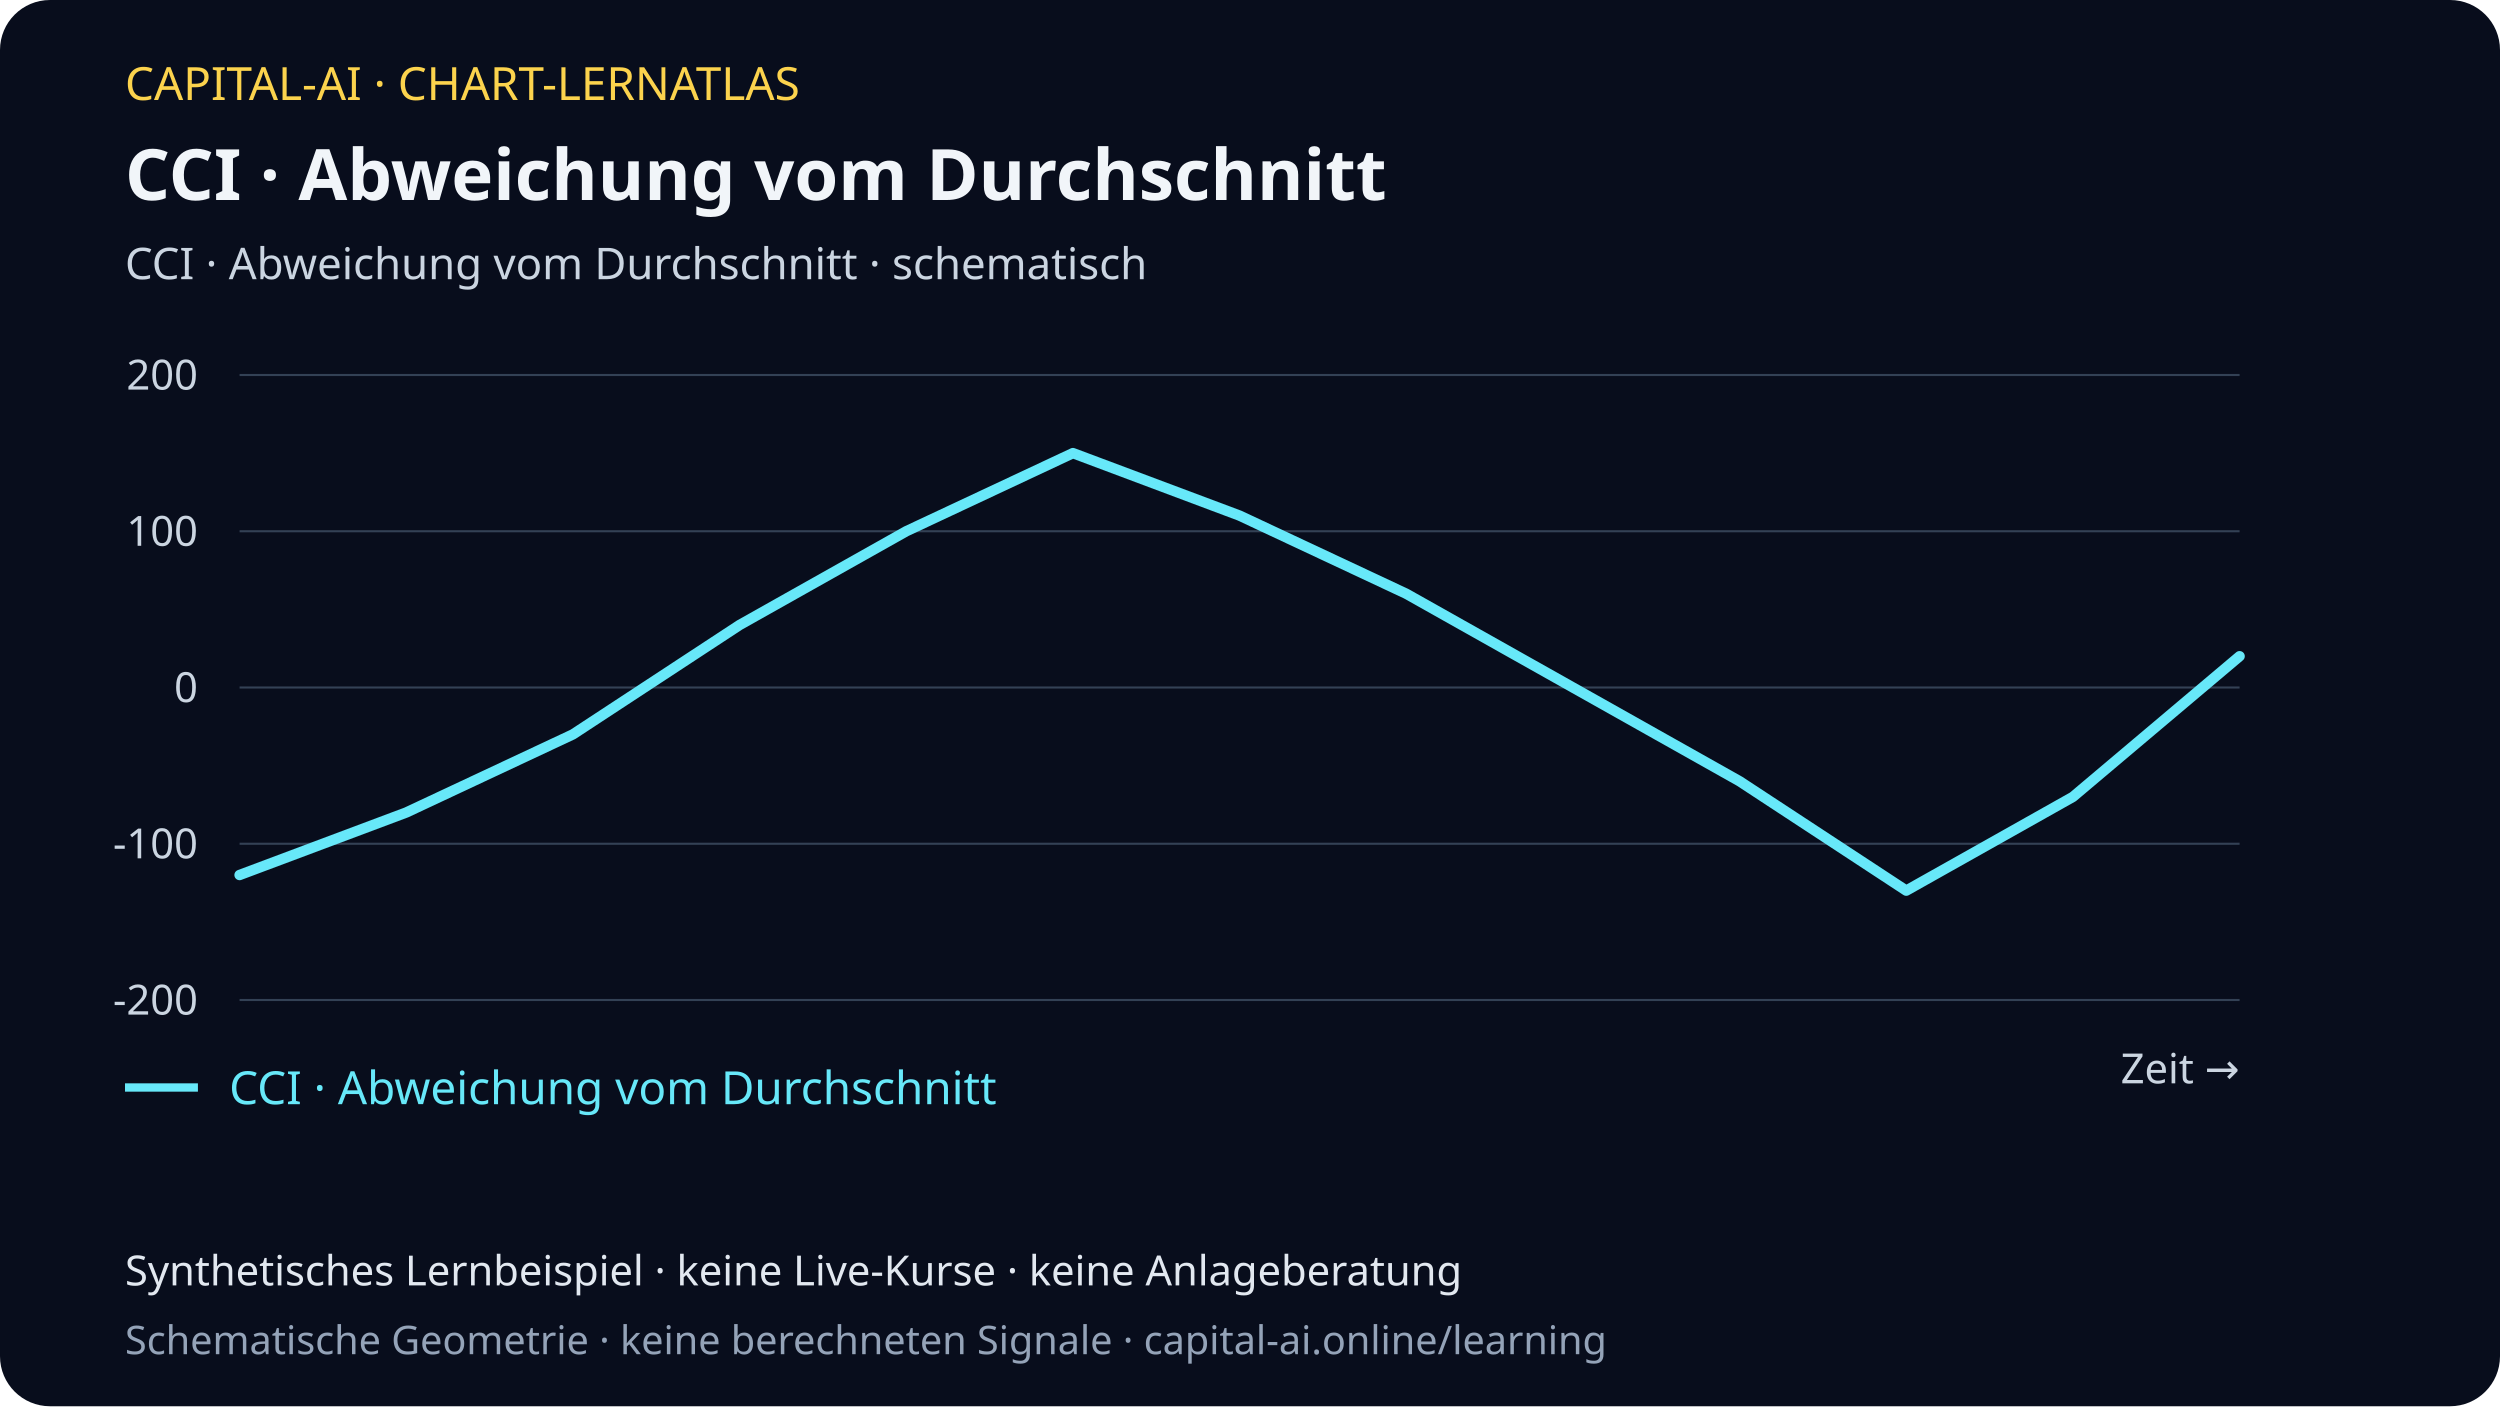
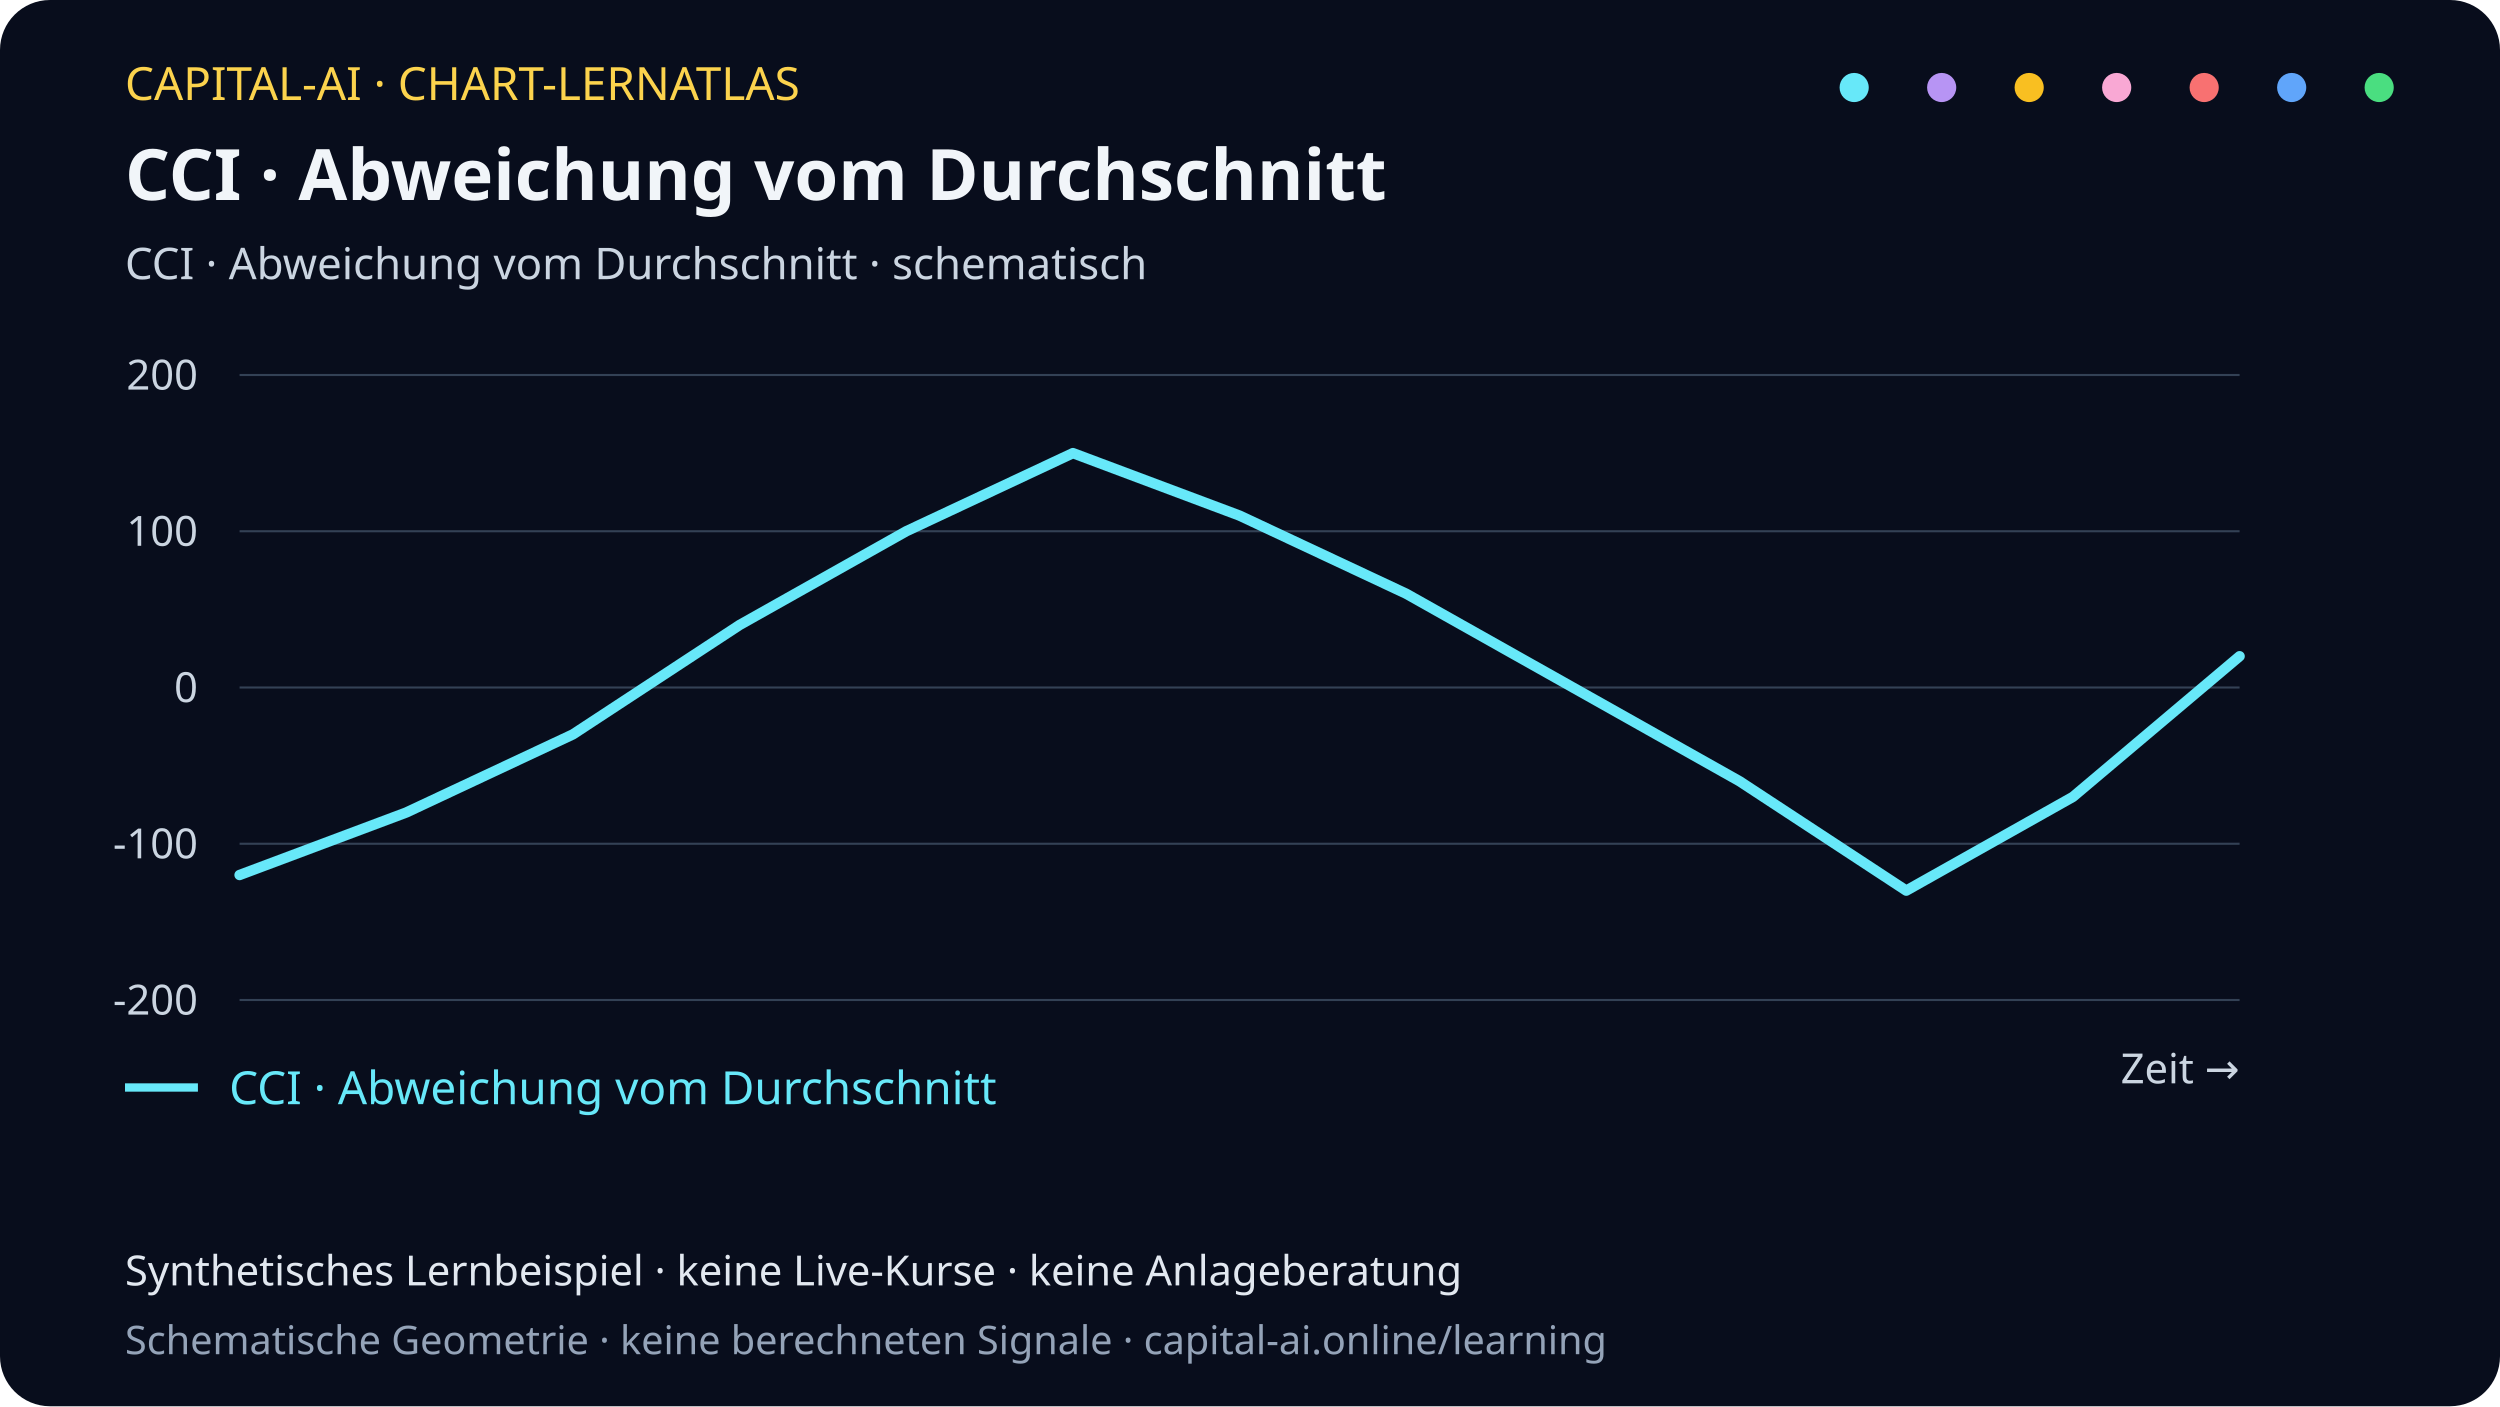
<svg xmlns="http://www.w3.org/2000/svg" viewBox="0 0 1200 675" role="img" aria-label="CCI · Abweichung vom Durchschnitt. Commodity Channel Index normiert die Abweichung des typischen Preises vom gleitenden Mittel mit dessen mittlerer absoluter Abweichung. Synthetisches Lernbeispiel · keine Live-Kurse · keine Anlageberatung" class="h-auto w-full rounded-xl">
  <rect width="1200" height="675" rx="24" fill="#080d1c" />
+   <g aria-hidden="true" data-universe-spectrum="CAPITAL_AI_UNIVERSE@1">
+     <circle cx="890" cy="42" r="7" fill="#67E8F9" />
+     <circle cx="932" cy="42" r="7" fill="#B794F4" />
+     <circle cx="974" cy="42" r="7" fill="#F9BF21" />
+     <circle cx="1016" cy="42" r="7" fill="#F9A8D4" />
+     <circle cx="1058" cy="42" r="7" fill="#F87171" />
+     <circle cx="1100" cy="42" r="7" fill="#60A5FA" />
+     <circle cx="1142" cy="42" r="7" fill="#4ADE80" />
+   </g>
  <g font-family="system-ui, sans-serif">
    <text x="60" y="48" fill="#fcd34d" font-size="22">CAPITAL-AI · CHART-LERNATLAS</text>
    <text x="60" y="96" fill="#f1f5f9" font-size="34" font-weight="700">CCI · Abweichung vom Durchschnitt</text>
    <text x="60" y="134" fill="#cbd5e1" font-size="21">CCI · Abweichung vom Durchschnitt · schematisch</text>
    <g>
      <line x1="115" x2="1075" y1="480" y2="480" stroke="#334155" />
      <text x="95" y="487" text-anchor="end" fill="#cbd5e1" font-size="20">-200</text>
    </g>
    <g>
      <line x1="115" x2="1075" y1="405" y2="405" stroke="#334155" />
      <text x="95" y="412" text-anchor="end" fill="#cbd5e1" font-size="20">-100</text>
    </g>
    <g>
      <line x1="115" x2="1075" y1="330" y2="330" stroke="#334155" />
      <text x="95" y="337" text-anchor="end" fill="#cbd5e1" font-size="20">0</text>
    </g>
    <g>
      <line x1="115" x2="1075" y1="255" y2="255" stroke="#334155" />
      <text x="95" y="262" text-anchor="end" fill="#cbd5e1" font-size="20">100</text>
    </g>
    <g>
      <line x1="115" x2="1075" y1="180" y2="180" stroke="#334155" />
      <text x="95" y="187" text-anchor="end" fill="#cbd5e1" font-size="20">200</text>
    </g>
    <g>
      <polyline points="115,420 195,390 275,352.5 355,300 435,255 515,217.5 595,247.5 675,285 755,330 835,375 915,427.5 995,382.5 1075,315" fill="none" stroke="#67e8f9" stroke-width="5" stroke-linejoin="round" stroke-linecap="round" />
      <line x1="60" x2="95" y1="522" y2="522" stroke="#67e8f9" stroke-width="4" />
      <text x="110" y="530" fill="#67e8f9" font-size="22">CCI · Abweichung vom Durchschnitt</text>
    </g>
    <text x="1075" y="520" text-anchor="end" fill="#cbd5e1" font-size="20">Zeit →</text>
    <text x="60" y="617" fill="#e2e8f0" font-size="20">Synthetisches Lernbeispiel · keine Live-Kurse · keine Anlageberatung</text>
    <text x="60" y="650" fill="#94a3b8" font-size="19">Schematische Geometrie · keine berechneten Signale · capital-ai.online/learning</text>
  </g>
</svg>
